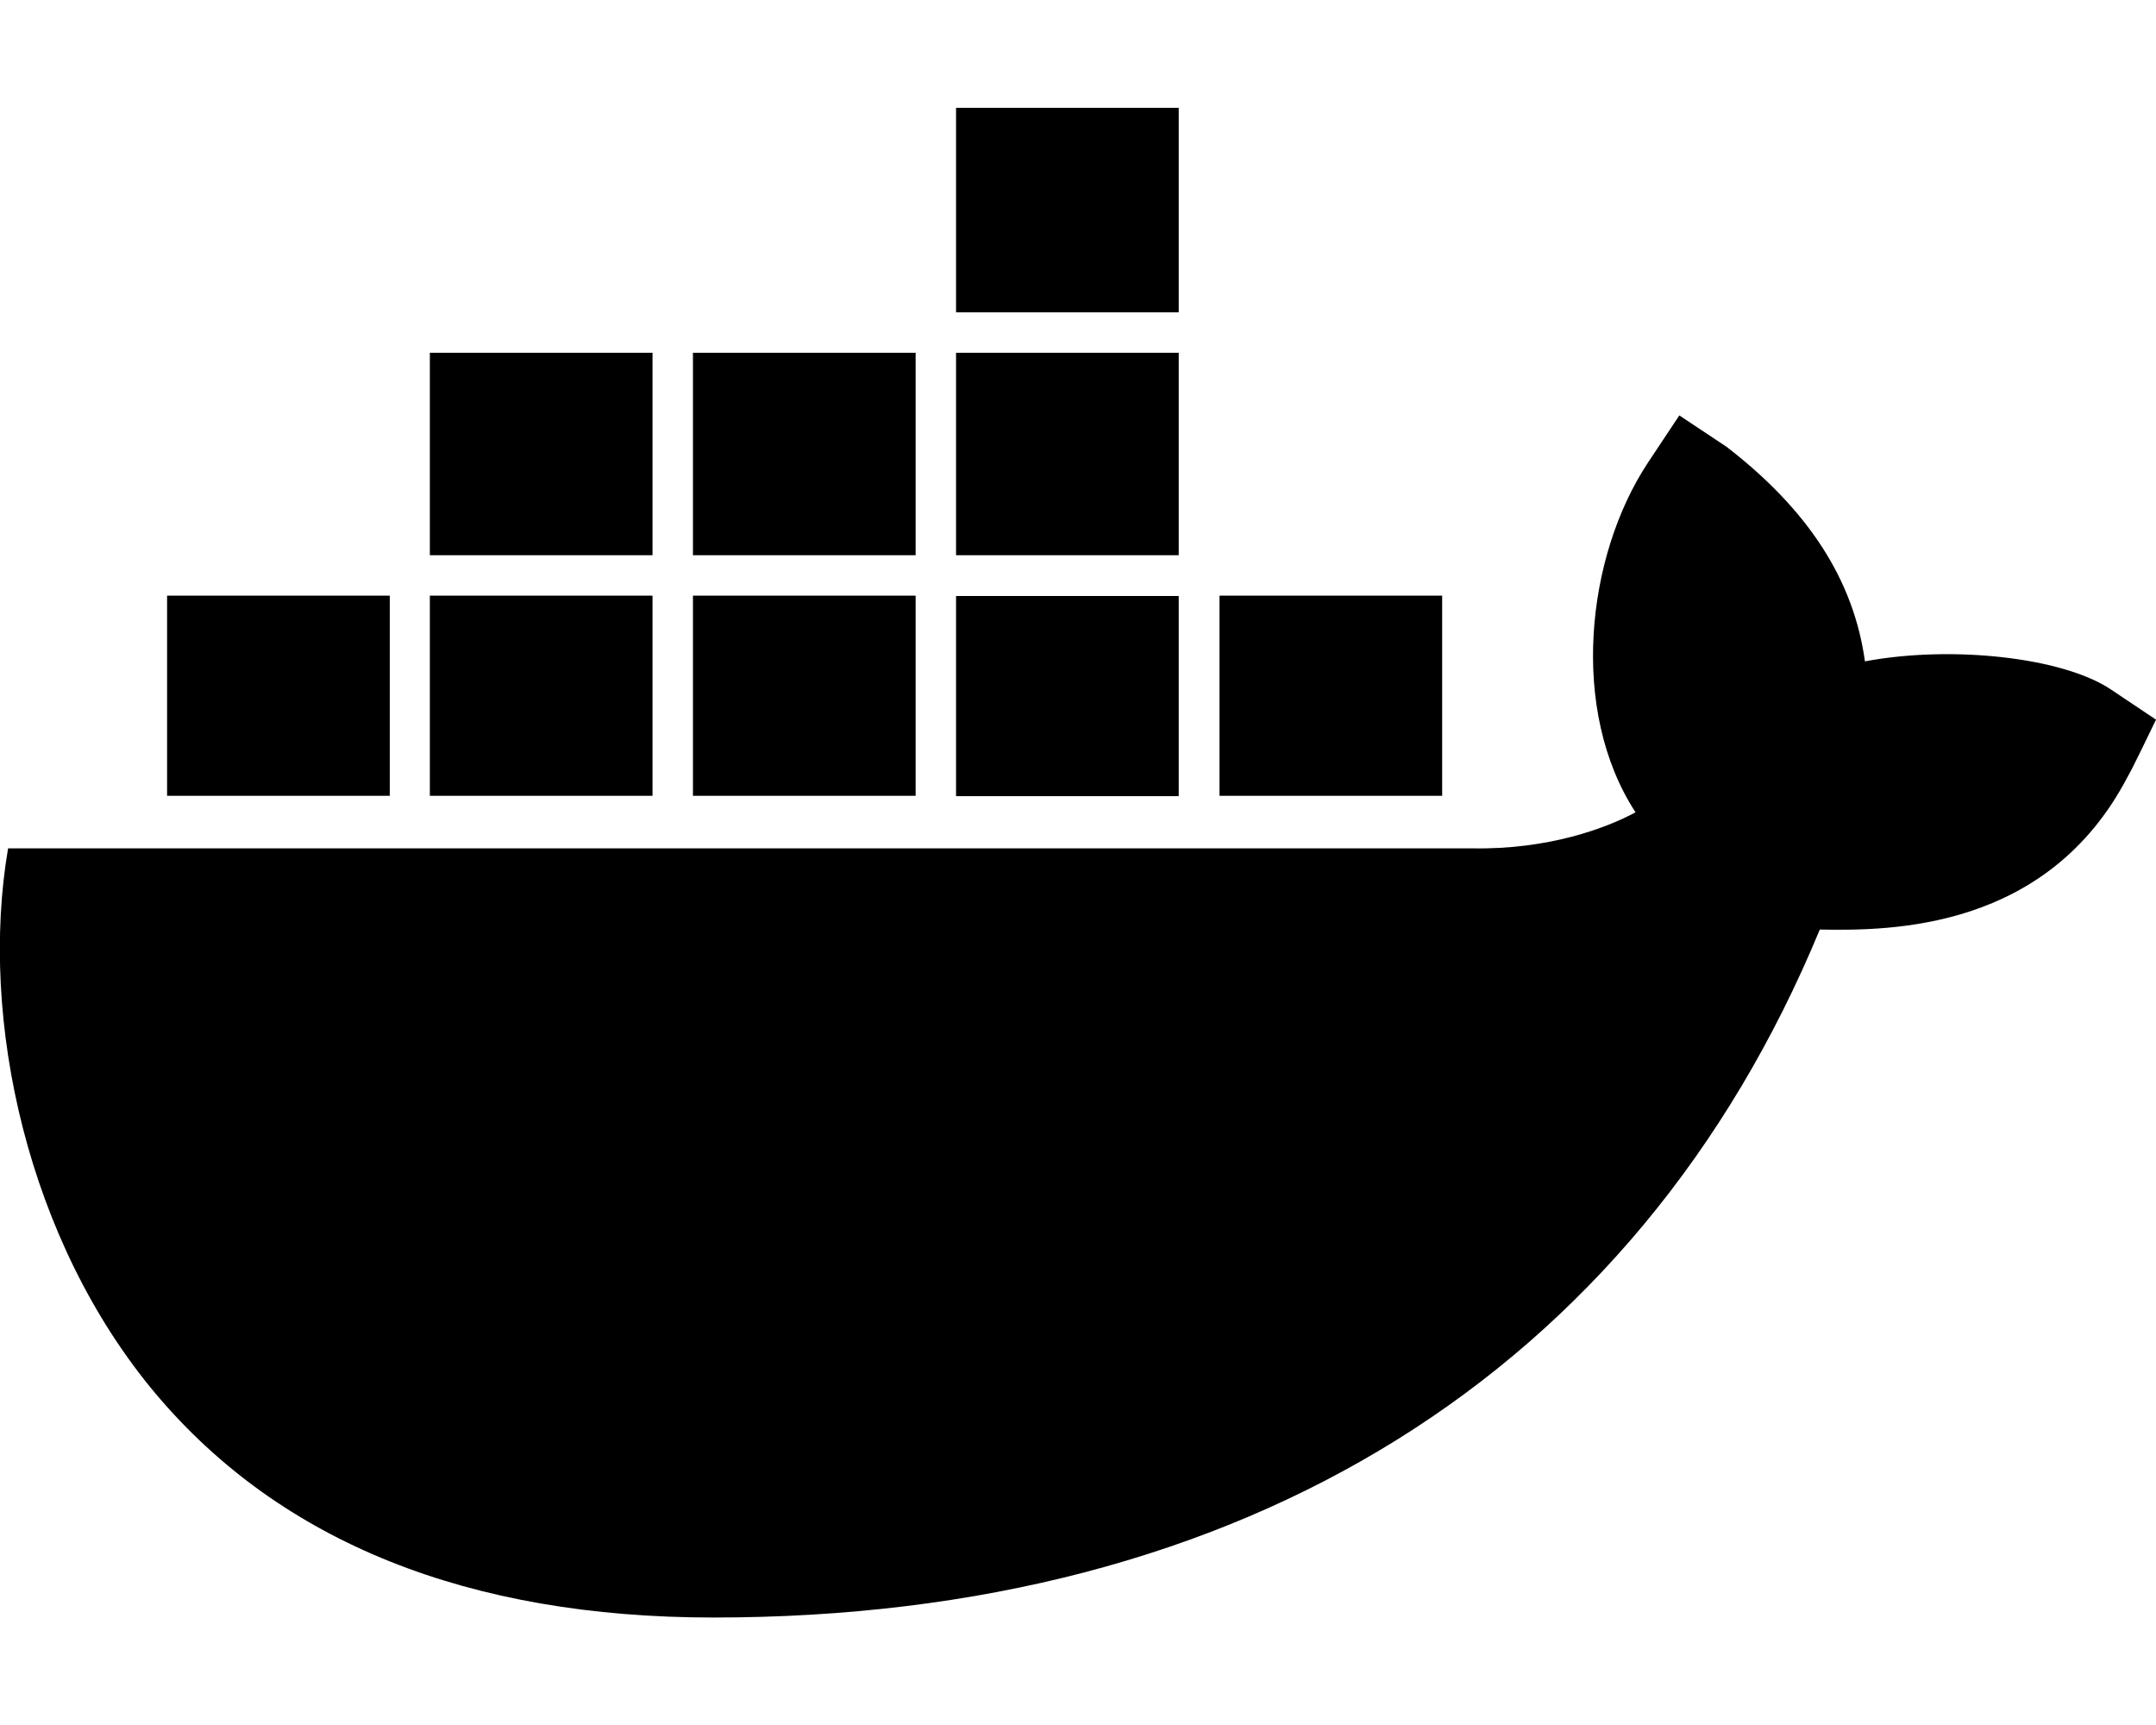
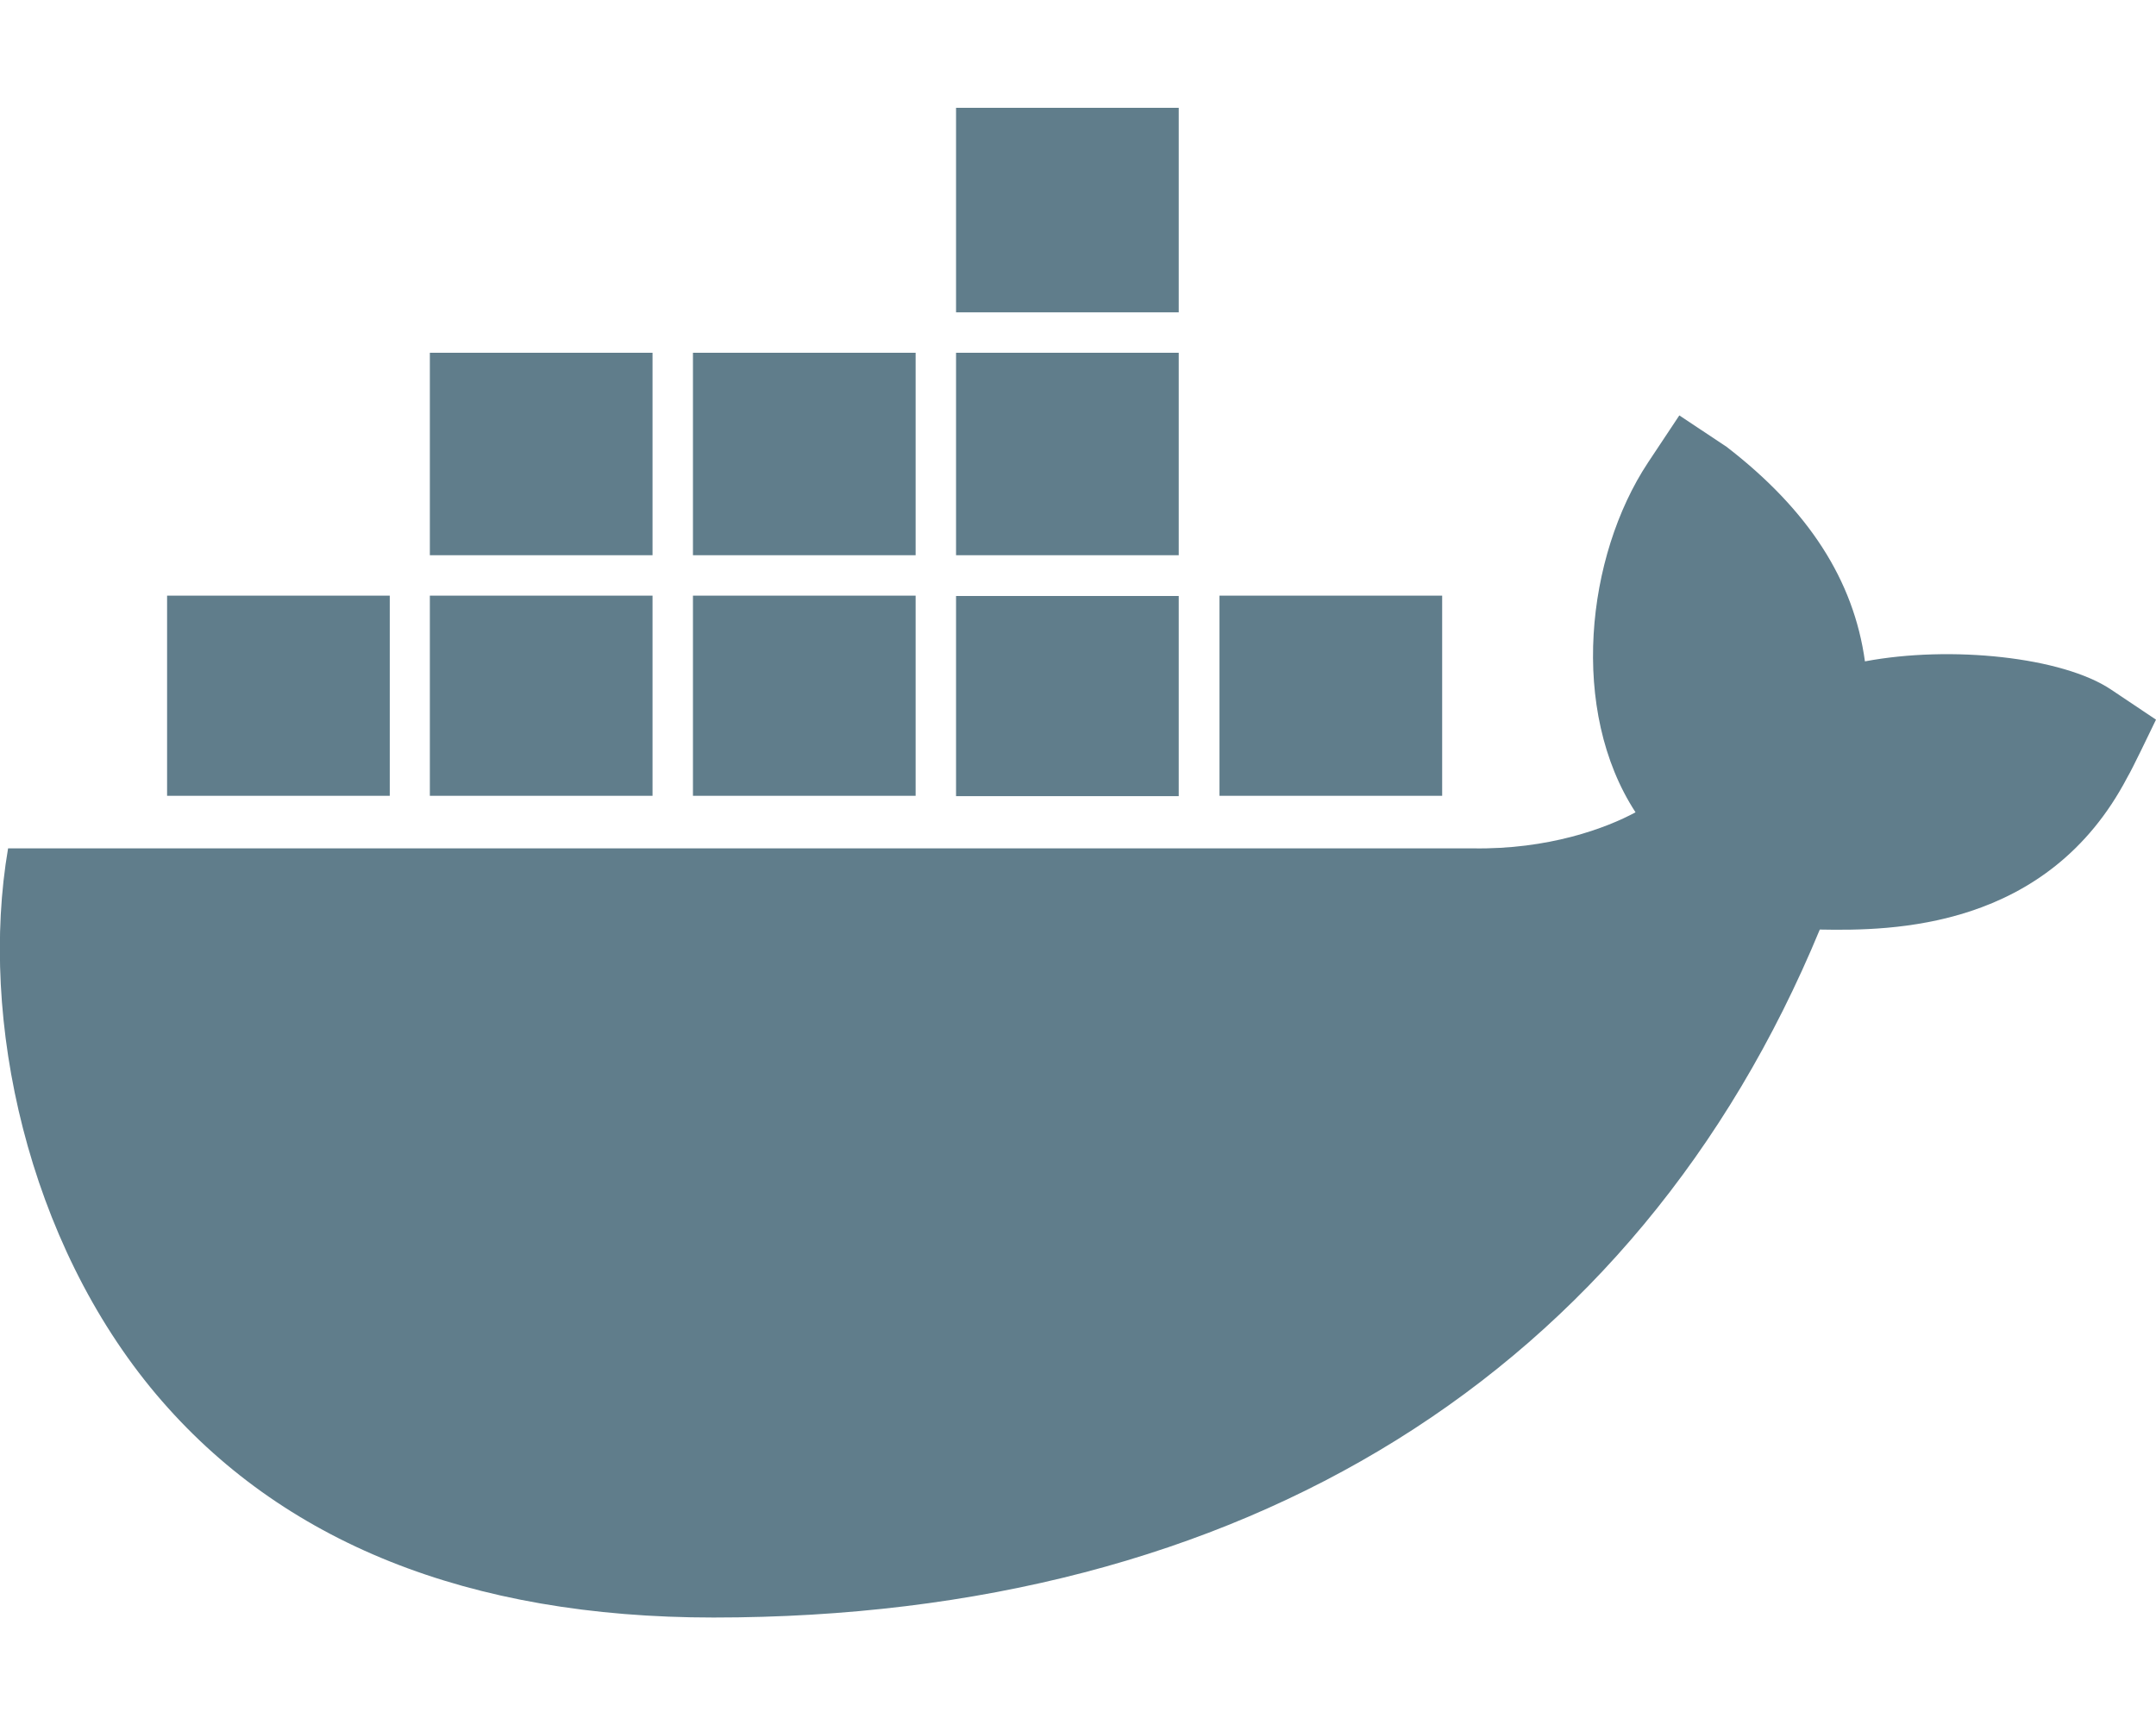
<svg xmlns="http://www.w3.org/2000/svg" viewBox="0 0 640 512">
-   <path d="M349.9 236.3h-66.1v-59.4h66.1v59.4zm0-204.3h-66.1v60.7h66.1V32zm78.2 144.8H362v59.4h66.1v-59.4zm-156.3-72.1h-66.1v60.1h66.1v-60.1zm78.1 0h-66.1v60.1h66.1v-60.1zm276.8 100c-14.4-9.7-47.6-13.2-73.1-8.4-3.3-24-16.7-44.9-41.1-63.7l-14-9.3-9.3 14c-18.4 27.8-23.4 73.6-3.7 103.8-8.7 4.7-25.8 11.1-48.4 10.7H2.4c-8.7 50.8 5.8 116.8 44 162.1 37.1 43.9 92.7 66.2 165.4 66.2 157.4 0 273.9-72.5 328.4-204.2 21.4.4 67.6.1 91.3-45.2 1.5-2.5 6.6-13.2 8.5-17.1l-13.3-8.9zm-511.1-27.9h-66v59.4h66.1v-59.4zm78.1 0h-66.1v59.4h66.1v-59.4zm78.1 0h-66.1v59.4h66.1v-59.4zm-78.1-72.1h-66.1v60.1h66.1v-60.1z" />
+   <path d="M349.9 236.3h-66.1v-59.4h66.1v59.4zm0-204.3h-66.1v60.7h66.1V32zm78.2 144.8H362v59.4h66.1v-59.4zm-156.3-72.1h-66.1v60.1h66.1v-60.1zm78.1 0h-66.1v60.1h66.1v-60.1zm276.8 100c-14.4-9.7-47.6-13.2-73.1-8.4-3.3-24-16.7-44.9-41.1-63.7l-14-9.3-9.3 14c-18.4 27.8-23.4 73.6-3.7 103.8-8.7 4.7-25.8 11.1-48.4 10.7H2.4c-8.7 50.8 5.8 116.8 44 162.1 37.1 43.9 92.7 66.2 165.4 66.2 157.4 0 273.9-72.5 328.4-204.2 21.4.4 67.6.1 91.3-45.2 1.5-2.5 6.6-13.2 8.5-17.1l-13.3-8.9zm-511.1-27.9h-66v59.4h66.1v-59.4zm78.1 0h-66.1v59.4h66.1v-59.4zm78.1 0h-66.1v59.4h66.1v-59.4zm-78.1-72.1h-66.1v60.1h66.1v-60.1z" fill="#607D8B" />
</svg>
